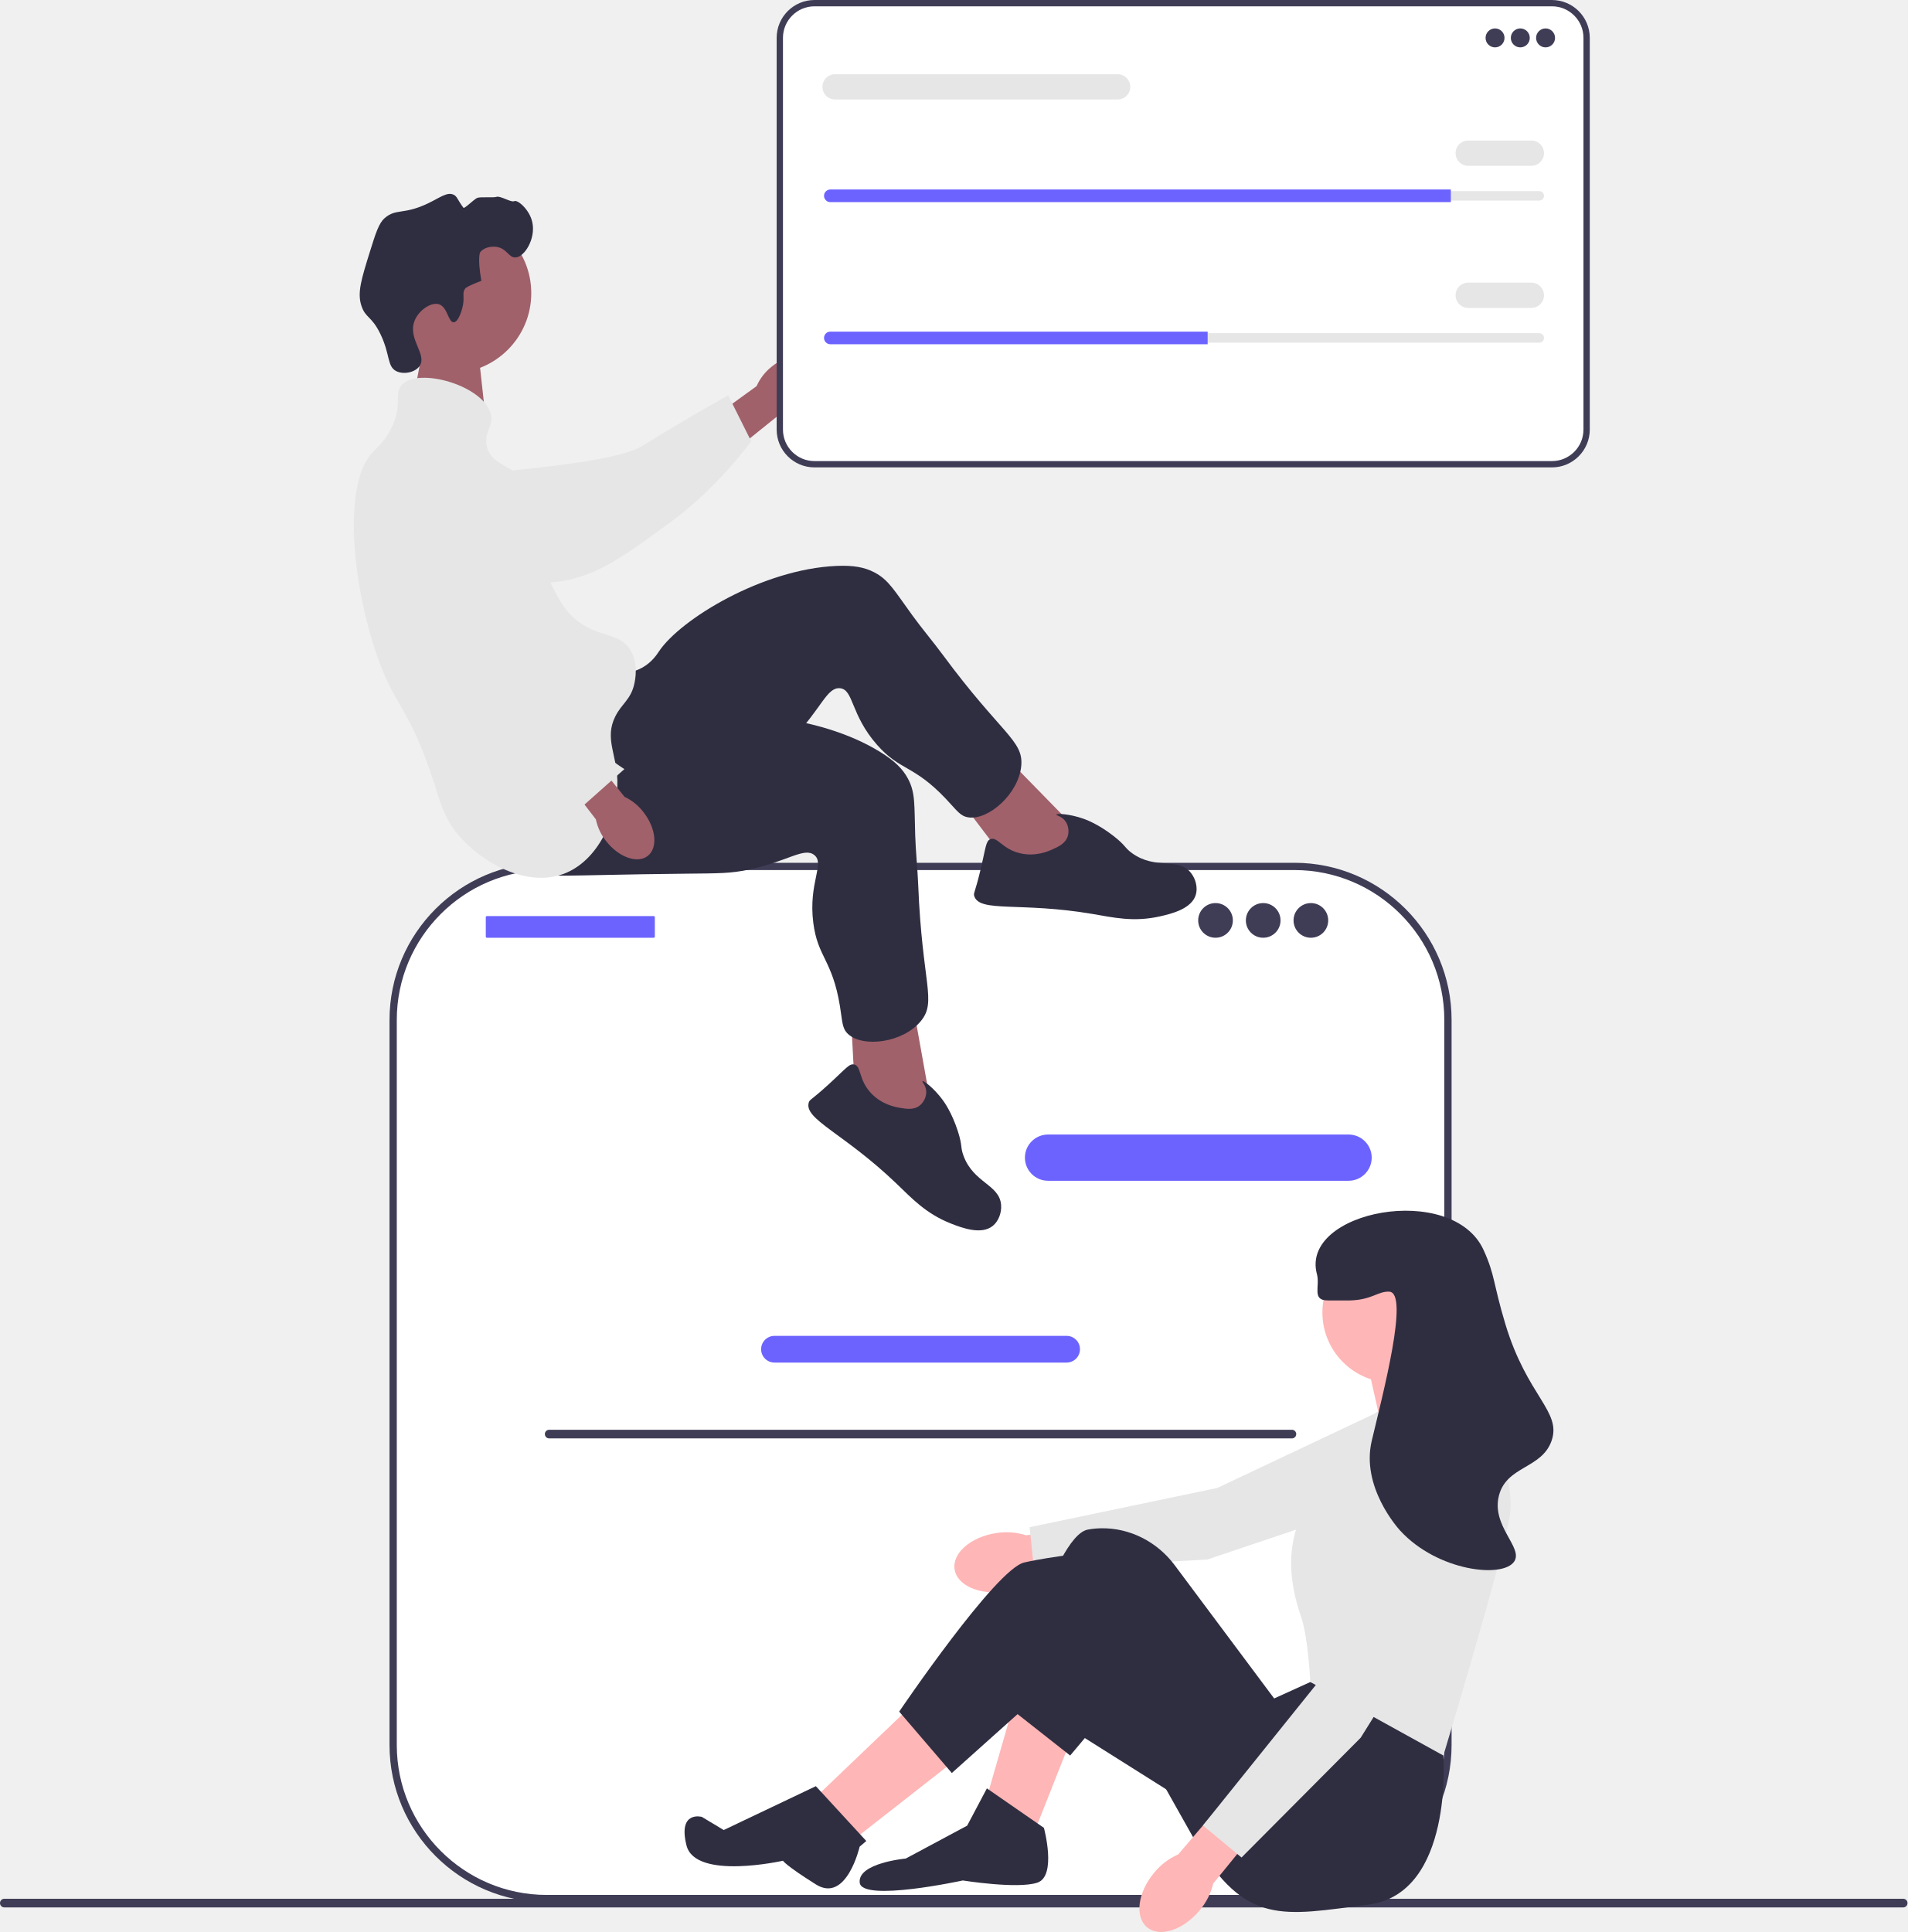
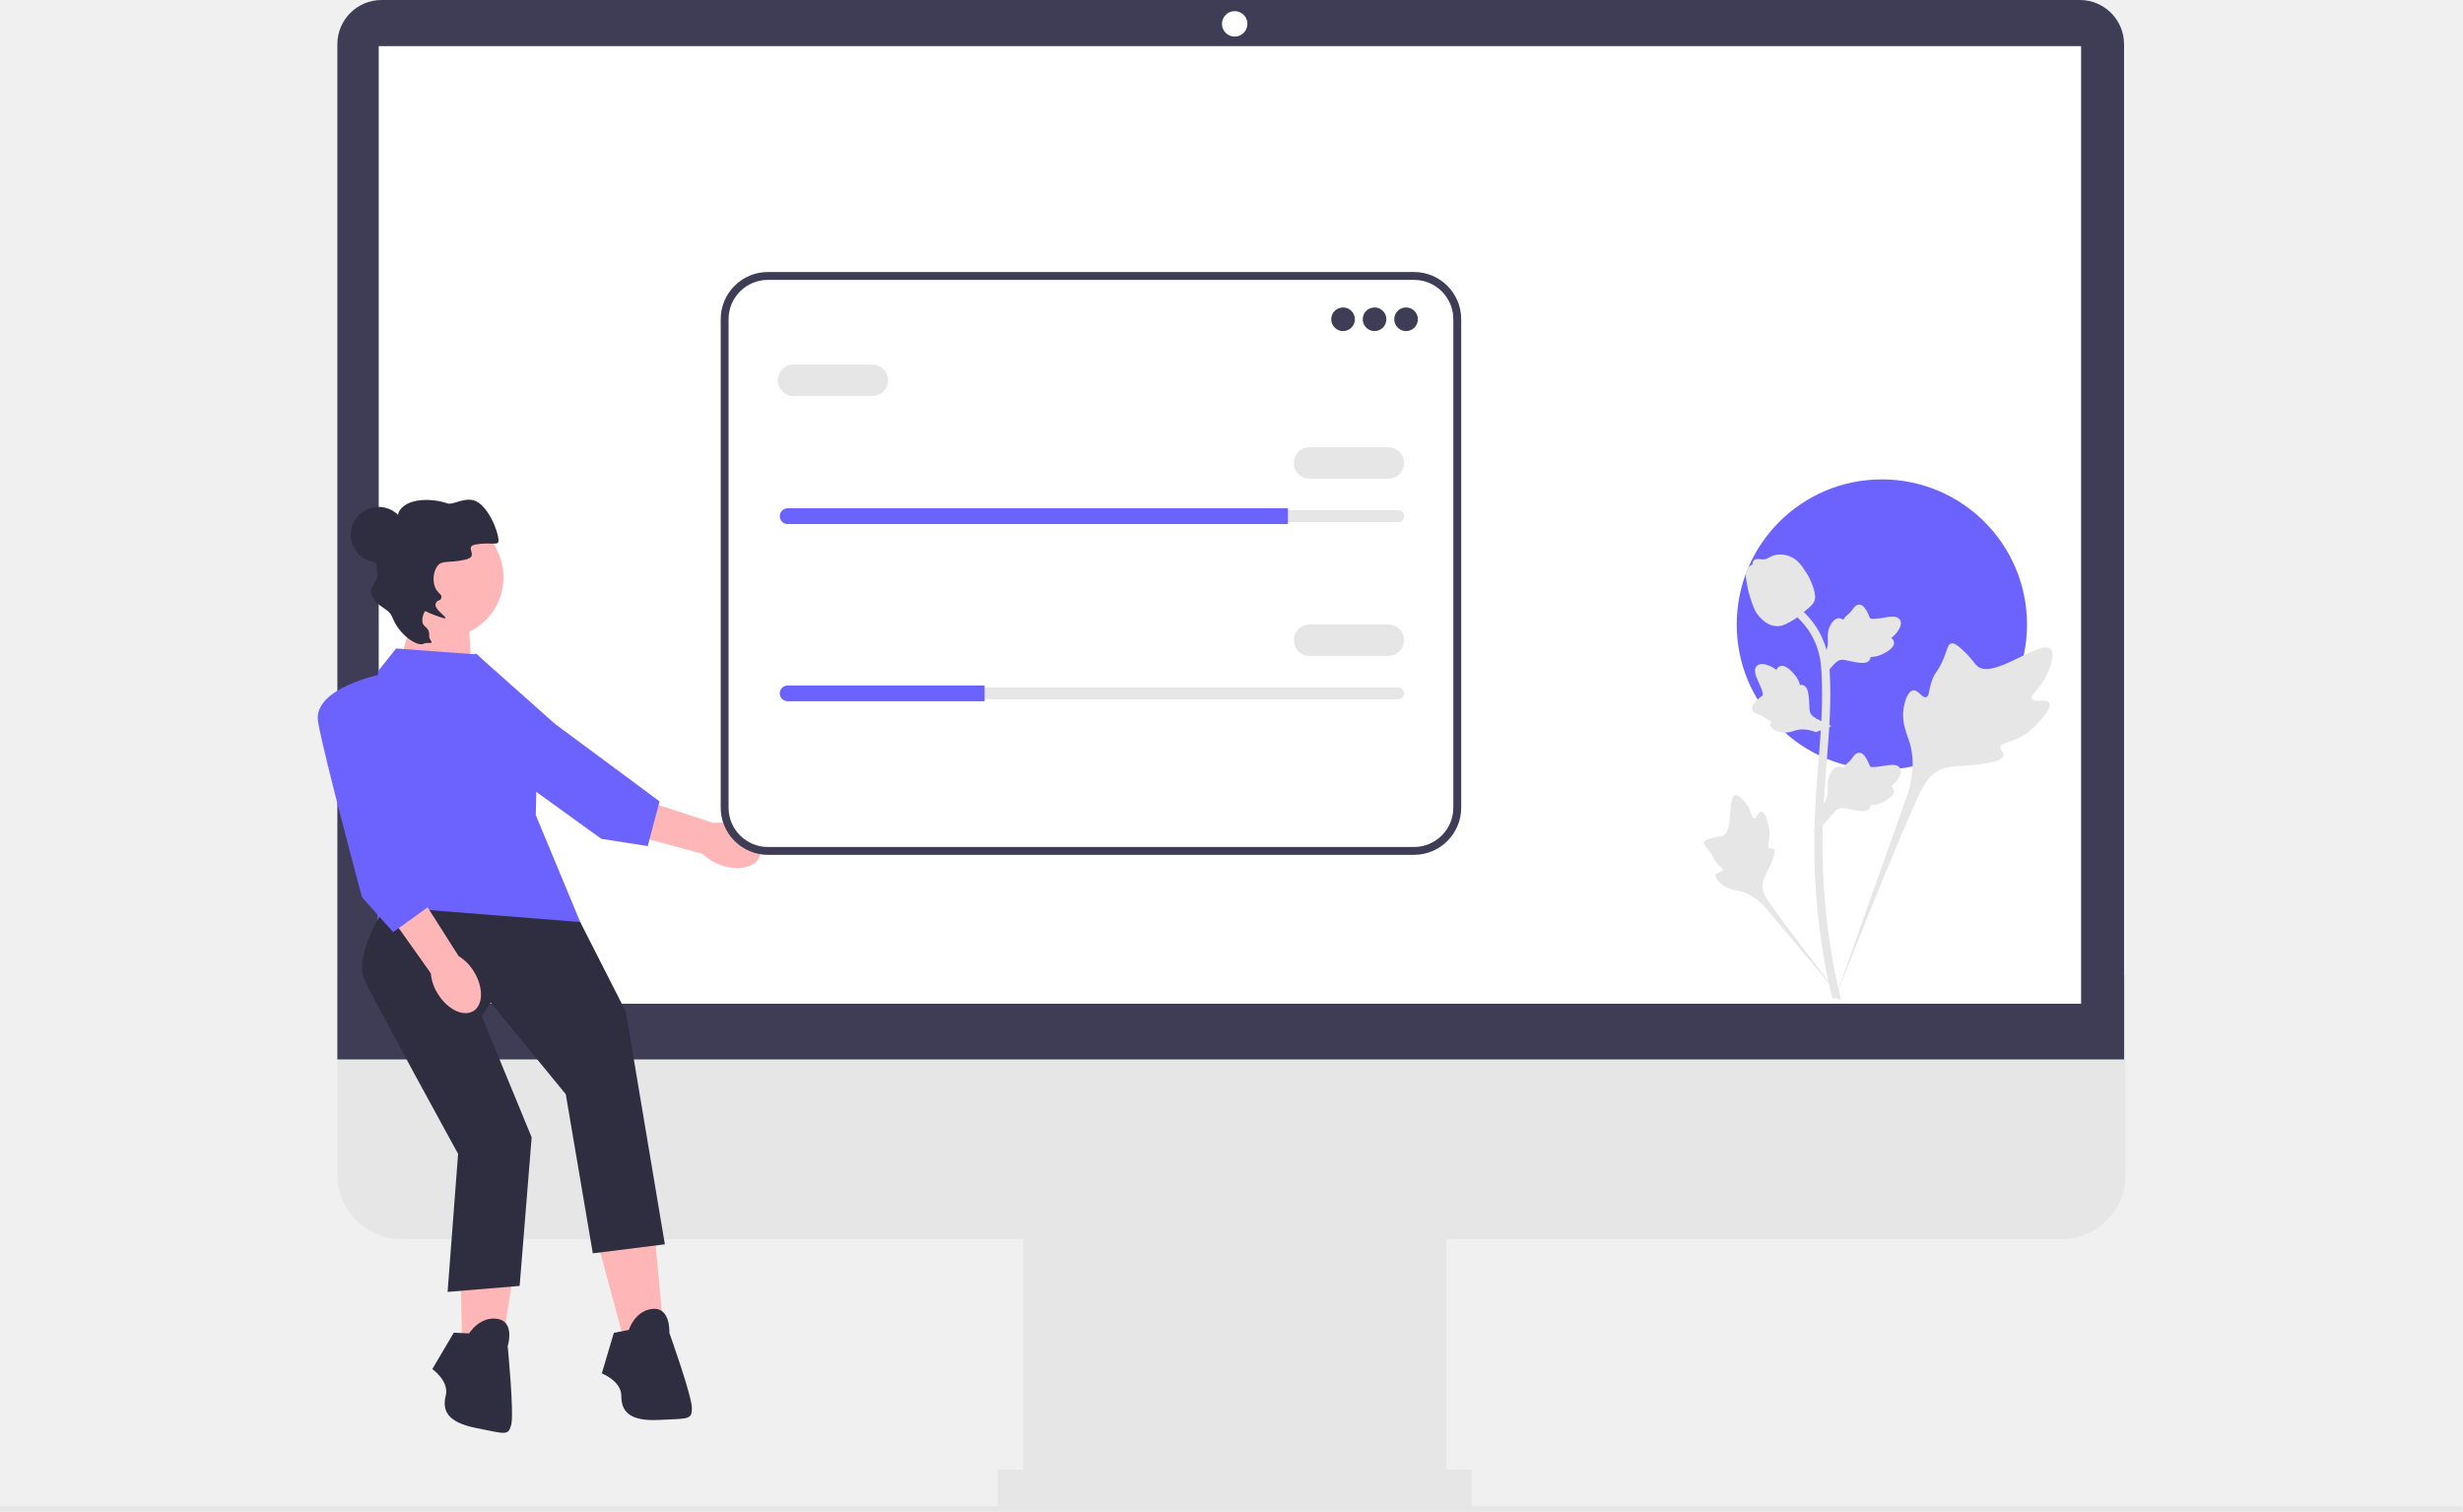
- <svg xmlns="http://www.w3.org/2000/svg" width="524.67" height="531.397" viewBox="0 0 524.67 531.397">
-   <polygon points="117.675 88.744 113.675 109.744 133.618 115.366 131.14 92.946 117.675 88.744" fill="#a0616a" />
-   <path d="M0,523.445c0,.66,.53,1.19,1.19,1.19H523.48c.66,0,1.19-.53,1.19-1.19,0-.66-.53-1.19-1.19-1.19H1.19c-.66,0-1.19,.53-1.19,1.19Z" fill="#3f3d56" />
+ <svg xmlns="http://www.w3.org/2000/svg" width="774.04" height="475.137" viewBox="0 0 774.04 475.137">
+   <path d="M647.792,389.5H126.248c-11.154,0-20.229-9.074-20.229-20.229v-62.771H668.02v62.771c0,11.154-9.074,20.229-20.229,20.229Z" fill="#e6e6e6" />
+   <rect x="321.52" y="379" width="133" height="95" fill="#e6e6e6" />
+   <rect x="313.52" y="462" width="149" height="12" fill="#e6e6e6" />
+   <path d="M667.52,333H106.02V13.882c0-7.654,6.228-13.882,13.882-13.882H653.639c7.654,0,13.882,6.228,13.882,13.882V333Z" fill="#3f3d56" />
+   <circle cx="388.02" cy="7.5" r="4" fill="#fff" />
+   <rect x="119.02" y="14.5" width="535" height="301" fill="#fff" />
+   <circle cx="591.406" cy="196.296" r="45.614" fill="#6c63ff" />
+   <path d="M774.04,474.297h0c0,.464-.376,.84-.84,.84H0v-1.68H773.2c.464,0,.84,.376,.84,.84Z" fill="#e6e6e6" />
  <g>
-     <path d="M356.038,238.309H150.369c-23.323,0-42.23,18.907-42.23,42.23v199.433c0,23.323,18.907,42.23,42.23,42.23h205.669c23.323,0,42.23-18.907,42.23-42.23v-199.433c0-23.323-18.907-42.23-42.23-42.23v0Z" fill="#fff" />
-     <path d="M356.038,523.201H150.369c-23.837,0-43.23-19.393-43.23-43.229v-199.433c0-23.837,19.393-43.23,43.23-43.23h205.669c23.837,0,43.23,19.393,43.23,43.23v199.433c0,23.837-19.393,43.229-43.23,43.229h-0ZM150.369,239.309c-22.734,0-41.23,18.496-41.23,41.23v199.433c0,22.734,18.496,41.229,41.23,41.229h205.669c22.734,0,41.23-18.495,41.23-41.229v-199.433c0-22.734-18.496-41.23-41.23-41.23H150.369v-0Z" fill="#3f3d56" />
-     <path d="M370.936,324.77h-82.668c-3.506,0-6.359-2.853-6.359-6.359s2.853-6.359,6.359-6.359h82.668c3.506,0,6.359,2.853,6.359,6.359s-2.853,6.359-6.359,6.359h0Z" fill="#6c63ff" />
-     <path d="M293.382,374.777h-80.357c-2.026,0-3.674-1.648-3.674-3.674s1.648-3.674,3.674-3.674h80.357c2.026,0,3.674,1.648,3.674,3.674s-1.648,3.674-3.674,3.674v0Z" fill="#6c63ff" />
-     <rect x="133.618" y="251.967" width="46.498" height="5.961" rx=".31" ry=".31" fill="#6c63ff" />
-     <circle cx="334.336" cy="253.159" r="4.769" fill="#3f3d56" />
-     <circle cx="347.451" cy="253.159" r="4.769" fill="#3f3d56" />
-     <circle cx="360.566" cy="253.159" r="4.769" fill="#3f3d56" />
-     <path d="M149.868,394.445c0,.66,.53,1.19,1.19,1.19h204.29c.66,0,1.19-.53,1.19-1.19,0-.66-.53-1.19-1.19-1.19H151.058c-.66,0-1.19,.53-1.19,1.19Z" fill="#3f3d56" />
-   </g>
-   <g>
-     <path id="uuid-d0b76542-8f08-4363-846d-0cc3b89caf22-125" d="M212.173,100.917c4.349-3.594,9.729-4.263,12.015-1.494,2.287,2.768,.614,7.924-3.737,11.519-1.718,1.46-3.761,2.487-5.958,2.995l-18.62,14.994-6.85-8.888,19.083-13.838c.914-2.062,2.308-3.875,4.066-5.288h-0Z" fill="#a0616a" />
-     <path d="M104.553,134.747c-.009-.663-.003-6.447,4.279-10.103,4.919-4.199,11.86-2.5,14.294-1.904,5.624,1.377,6.085,3.79,11.366,6.268,9.88,4.637-2.499,2.264,3.38,.777,2.035-.515,31.312-2.545,38.6-7.031,14.174-8.724,23.831-14.013,23.831-14.013l6.313,12.626s-9.129,12.694-21.977,22.097c-13.179,9.646-19.769,14.469-29.783,16.332-.862,.16-22.072,3.782-39.155-8.981-3.897-2.911-11.036-8.245-11.147-16.07v0Z" fill="#e6e6e6" />
-     <circle cx="124.136" cy="80.643" r="21.993" fill="#a0616a" />
+     <polygon points="130.953 189.663 125.189 209.835 148.243 211.276 146.803 187.501 130.953 189.663" fill="#ffb6b6" />
    <g>
-       <polygon points="296.375 228.398 273.725 205.213 262.034 217.409 278.908 239.639 295.646 241.553 296.375 228.398" fill="#a0616a" />
-       <path d="M167.046,184.922c1.325,.11,5.535,.953,9.558-1.26,2.746-1.511,4.155-3.757,4.63-4.472,5.901-8.863,28.552-22.684,48.881-23.535,4.604-.193,7.634,.341,10.388,1.776,3.905,2.036,5.464,4.952,10.42,11.783,2.711,3.737,5.71,7.257,8.454,10.97,16.062,21.736,22.151,23.443,21.529,30.411-.69,7.732-9.029,15.067-14.571,14.22-2.27-.347-3.149-1.925-6.181-5.12-8.891-9.368-12.57-7.637-18.9-14.812-7.391-8.377-6.423-15.323-10.279-15.591-3.576-.249-5.095,5.677-12.729,13.548-3.493,3.602-5.98,5.254-13.559,10.511-29.511,20.473-29.982,21.912-35.937,23.544-2.606,.714-21.1,5.785-27.688-2.284-10.31-12.627,14.046-50.682,25.983-49.69l0,0Z" fill="#2f2e41" />
-       <path d="M289.45,233.637c1.666-.748,3.614-1.623,4.24-3.634,.424-1.361,.18-3.039-.697-4.198-1.011-1.338-2.508-1.514-2.448-1.751,.092-.36,3.632-.22,7.517,1.154,.733,.259,4.055,1.473,8.28,4.772,3.385,2.643,2.93,3.173,5.053,4.697,6.516,4.678,12.628,.991,16.154,5.378,1.361,1.693,1.941,4.097,1.369,6.04-1.15,3.903-6.743,5.246-9.8,5.94-7.362,1.67-12.933,.307-18.752-.674-19.787-3.334-30.904-.298-32.392-4.881-.282-.868,.176-.794,1.702-7.16,1.506-6.284,1.456-8.01,2.739-8.513,1.93-.757,3.227,2.688,8.089,3.867,4.309,1.045,7.865-.552,8.944-1.036l-0-0Z" fill="#2f2e41" />
-     </g>
-     <g>
-       <polygon points="256.108 304.243 250.385 272.34 233.862 275.866 235.343 303.736 248.118 314.719 256.108 304.243" fill="#a0616a" />
-       <path d="M173.508,195.645c1.034,.835,4.044,3.897,8.617,4.325,3.121,.292,5.548-.776,6.342-1.1,9.86-4.02,36.364-2.737,53.662,7.974,3.917,2.426,6.125,4.569,7.598,7.303,2.088,3.877,1.741,7.166,2.006,15.601,.145,4.614,.65,9.211,.835,13.824,1.085,27.005,5.165,31.836,.737,37.253-4.913,6.01-15.932,7.397-20.042,3.584-1.683-1.561-1.524-3.361-2.239-7.707-2.097-12.744-6.112-13.378-7.321-22.869-1.411-11.082,3.29-16.286,.25-18.673-2.819-2.214-7.404,1.836-18.141,4.063-4.913,1.019-7.899,.989-17.122,1.084-35.915,.369-37.113,1.295-42.957-.698-2.557-.872-20.707-7.062-21.628-17.438-1.44-16.237,40.082-34.049,49.402-26.526l0-0Z" fill="#2f2e41" />
-       <path d="M247.436,304.689c1.798,.316,3.901,.687,5.549-.626,1.115-.888,1.855-2.414,1.781-3.865-.086-1.675-1.225-2.661-1.042-2.823,.279-.246,3.128,1.858,5.572,5.176,.461,.626,2.528,3.496,4.172,8.598,1.317,4.088,.643,4.27,1.543,6.723,2.765,7.53,9.893,7.911,10.347,13.521,.175,2.165-.694,4.48-2.26,5.767-3.143,2.584-8.525,.555-11.444-.588-7.029-2.752-10.874-7.009-15.138-11.087-14.5-13.87-25.404-17.6-24.062-22.228,.254-.876,.591-.558,5.429-4.969,4.775-4.354,5.703-5.81,7.046-5.506,2.023,.457,1.16,4.036,4.522,7.742,2.979,3.284,6.818,3.96,7.983,4.165h0Z" fill="#2f2e41" />
-     </g>
-     <path d="M127.135,84.847c.856-3.063-.219-4.179,.877-5.554,0-0,.441-.553,4.384-2.046h0c-1.163-6.75-.292-7.892-.292-7.892,1.004-1.316,3.015-1.634,4.384-1.461,2.896,.364,3.408,2.982,5.261,2.923,2.56-.081,5.63-5.205,4.677-9.646-.777-3.622-4.129-6.313-4.969-5.846-.833,.463-3.832-1.578-4.969-1.169-.777,.279-4.432-.092-5.261,.292-.905,.42-3.498,3.035-3.745,2.705-1.722-2.289-1.686-3.089-2.685-3.582-1.771-.874-3.696,.742-7.015,2.338-6.83,3.285-8.829,1.325-11.984,4.092-1.594,1.398-2.448,4.069-4.092,9.353-2.299,7.391-3.449,11.086-2.338,14.615,1.132,3.598,2.8,2.815,5.261,7.892,2.74,5.651,1.796,8.936,4.384,10.23,2.001,1,5.216,.364,6.43-1.461,2.079-3.125-3.294-7.352-1.461-12.276,1.125-3.023,4.595-5.315,6.723-4.677,2.406,.722,2.583,5.036,4.092,4.969,1.292-.057,2.189-3.266,2.338-3.8l-0-0Z" fill="#2f2e41" />
-     <path d="M110.474,105.892c4.5-5.046,22.832,.177,24.553,8.184,.708,3.294-1.905,4.684-1.169,8.476,1.076,5.547,7.169,5.169,11.692,10.815,6.421,8.016-.194,15.852,7.015,29.229,1.54,2.859,2.839,5.268,5.554,7.6,6.23,5.351,12.027,3.516,15.199,8.476,2.372,3.71,1.397,8.282,1.169,9.353-.936,4.392-3.473,5.462-5.261,9.061-2.975,5.988,.393,10.384,.585,17.538,.239,8.951-4.517,21.358-14.03,25.429-10.687,4.574-23.577-3.001-29.814-10.523-3.722-4.488-4.802-8.628-6.43-13.738-7.277-22.837-11.388-20.772-16.953-38.875-6.362-20.695-7.612-44.941,0-52.613,1.009-1.017,3.786-3.367,5.554-7.6,2.379-5.695,.324-8.556,2.338-10.815h0Z" fill="#e6e6e6" />
-     <g>
-       <path id="uuid-35da8825-ceb1-46f8-a8e3-884fcc945dd4-126" d="M176.973,223.359c3.489,4.433,4.03,9.827,1.208,12.047-2.822,2.22-7.937,.426-11.427-4.01-1.418-1.753-2.396-3.819-2.852-6.028l-14.547-18.971,7.517-5.733,14.911,18.503c2.04,.962,3.819,2.4,5.19,4.191h-0Z" fill="#a0616a" />
-       <path d="M123.697,125.123c.647-.145,6.311-1.319,10.763,2.127,5.115,3.959,4.867,11.1,4.78,13.605-.201,5.786-2.468,6.73-3.817,12.406-2.524,10.619,2.283,20.487,4.938,25.939,.919,1.887,3.872,7.662,9.75,13.881,11.432,12.095,21.632,18.46,21.632,18.46l-10.958,9.74s-17.455-5.32-29.282-15.979c-12.132-10.934-30.789-49.619-34.657-59.043-.333-.812,4.385,12.382,13.393-6.946,2.055-4.409,5.82-12.486,13.457-14.192h-0Z" fill="#e6e6e6" />
+       <g>
+         <path id="uuid-a6c07e27-609a-42c1-9803-308006772003-336" d="M226.73,272.011c5.471,1.868,10.869,.559,12.057-2.923s-2.284-7.817-7.757-9.685c-2.176-.776-4.506-1.02-6.796-.711l-23.28-7.621-3.343,11.001,23.305,6.345c1.623,1.645,3.617,2.877,5.814,3.594Z" fill="#ffb6b6" />
+         <path d="M149.479,205.361s-14.431,17.361-6.082,24.544c8.349,7.183,45.631,33.775,45.631,33.775l14.535,2.263,3.717-14.05-32.82-24.319-24.981-22.213Z" fill="#6c63ff" />
+       </g>
+       <polygon points="187.716 390.18 195.736 419.902 208.474 417.543 205.643 386.878 187.716 390.18" fill="#ffb6b6" />
+       <path d="M197.623,418.015l-4.718,.944-3.774,12.738s6.133,2.359,6.133,7.077,2.359,8.02,11.794,7.548,10.379,0,10.379-3.774-7.077-23.588-7.077-23.588c0,0,.472-8.02-5.189-7.548s-7.548,6.605-7.548,6.605Z" fill="#2f2e41" />
+       <polygon points="144.589 389.718 145.136 420.497 158.065 421.309 162.781 390.877 144.589 389.718" fill="#ffb6b6" />
+       <path d="M147.426,419.126l-4.805-.233-6.76,11.437s5.375,3.78,4.227,8.356,.337,8.353,9.603,10.191c9.267,1.838,10.067,2.525,10.985-1.135,.918-3.661-1.124-24.601-1.124-24.601,0,0,2.409-7.664-3.197-8.584-5.606-.92-8.928,4.57-8.928,4.57Z" fill="#2f2e41" />
+       <path d="M149.975,205.719l-25.475-1.887-5.661,7.077s-2.831,47.648-.944,52.366,.472,31.608,.472,31.608l64.222-4.482-14.214-34.203,.472-19.814-12.738-24.06-6.133-6.605Z" fill="#6c63ff" />
+       <path d="M121.197,284.976s-10.379,15.097-6.605,23.117,29.374,54.587,29.374,54.587l-3.302,43.403,22.645-1.887,3.774-46.705-15.693-38.075,2.831-4.246,23.588,28.778,8.492,50.007,22.645-2.831-12.266-73.124-14.335-28.184-61.148-4.84Z" fill="#2f2e41" />
+       <circle cx="118.979" cy="168.082" r="8.746" fill="#2f2e41" />
+       <circle cx="139.178" cy="181.459" r="19.048" fill="#ffb6b6" />
+       <path d="M133.139,202.342c-2.024,1.072-7.721-2.865-9.759-8.14-1.311-3.394-4.499-2.829-6.533-7.062-1.185-2.466,2.354-4.879,1.77-7.011-1.058-3.864,.268-7.32,.437-7.744,1.459-3.656,3.608-3.571,5.342-7.825,1.044-2.562,.374-2.862,1.252-4.172,2.532-3.782,9.879-3.926,15.06-2.137,1.793,.619,6.112-2.698,9.618-.295,4.131,2.831,6.879,10.99,6.247,12.485-.384,.908-2.523-.017-6.971,.682-4.118,.647,1.317,3.724-3.317,4.773-5.48,1.24-7.131,.108-8.65,1.842-1.605,1.833-1.902,5.542-.437,7.744,.727,1.093,1.664,1.478,1.547,2.239-.214,1.388-1.448,.634-1.852,2.106-.47,1.713,3.433,3.959,3.094,4.477-.068,.104-.361,.217-4.172-1.252-1.522-.587-2.109-1.093-2.279-.906-.276,.303-1.645,3.345-.09,4.639,2.42,2.013,.743,2.813,1.846,4.39,1.138,1.626-.866,.486-2.152,1.168Z" fill="#2f2e41" />
+       <g>
+         <path id="uuid-cdcc4a7b-c7e9-4136-bdd1-e7c84b73eb6c-337" d="M137.599,312.396c3.04,4.917,8.041,7.334,11.17,5.399,3.129-1.935,3.201-7.489,.159-12.407-1.188-1.981-2.833-3.649-4.798-4.865l-13.143-20.671-9.569,6.374,13.973,19.702c.209,2.302,.966,4.52,2.209,6.468Z" fill="#ffb6b6" />
+         <path d="M120.253,211.852s-22.173,4.246-20.286,15.097,13.798,55.069,13.798,55.069l9.79,10.979,11.794-8.492-9.907-39.628-5.189-33.024Z" fill="#6c63ff" />
+       </g>
    </g>
  </g>
  <g>
-     <path id="uuid-ba1531a6-e7ab-4297-b996-1d676f43fe3f-127" d="M273.945,421.686c-6.965,1.068-12.06,5.527-11.38,9.959,.68,4.433,6.877,7.159,13.845,6.09,2.789-.389,5.444-1.44,7.744-3.065l29.454-4.896-1.966-11.643-29.388,4.159c-2.682-.862-5.531-1.069-8.309-.604h-0Z" fill="#ffb6b6" />
-     <polygon points="400.87 385.395 389.449 409.63 332.034 428.958 284.392 431.499 283.199 420.056 334.832 409.26 387.815 384.223 400.87 385.395" fill="#e6e6e6" />
-     <polygon points="294.976 477.416 284.722 503.351 271.453 494.304 279.294 467.162 294.976 477.416" fill="#ffb6b6" />
-     <polygon points="252.152 467.765 225.01 493.701 235.866 505.161 263.612 483.447 252.152 467.765" fill="#ffb6b6" />
-     <polygon points="405.957 383.323 405.655 381.212 398.719 367.641 375.799 373.673 380.021 392.37 405.957 383.323" fill="#ffb6b6" />
-     <path d="M396.306,473.797l.705,9.059s2.914,37.987-20.609,41.003-33.777,6.032-47.649-17.492l-21.714-38.602-12.683,15.091-16.872-13.281s12.063-47.046,21.714-48.856c1.206-.226,2.413-.339,3.6-.364,7.989-.166,15.521,3.741,20.301,10.145l27.367,36.662,9.952-4.524,35.888,11.158v-0Z" fill="#2f2e41" />
-     <path d="M266.024,502.145l5.428-10.254,15.682,10.857s3.619,13.269-1.809,15.079-20.507-.603-20.507-.603c0,0-27.745,6.032-28.348,.603s12.666-6.635,12.666-6.635l16.888-9.047,0-0Z" fill="#2f2e41" />
-     <path d="M325.134,494.907l-41.919-26.413-21.412,19.175-14.476-16.888s26.539-39.205,34.38-41.015,20.507-3.016,20.507-3.016l38.602,35.586-15.682,32.571v-0Z" fill="#2f2e41" />
-     <path d="M224.406,491.288l13.873,15.079-1.829,1.565s-3.599,15.675-12.043,10.372-9.047-6.509-9.047-6.509c0,0-24.126,5.428-26.539-4.222s4.222-7.841,4.222-7.841l6.024,3.619,25.34-12.063,0,0Z" fill="#2f2e41" />
-     <circle cx="383.037" cy="361.006" r="19.301" fill="#ffb6b6" />
-     <path d="M378.513,388.45l27.745-8.444s10.857,25.333,9.047,36.793c-1.809,11.46-18.295,66.058-18.295,66.058l-36.593-20.218s-.603-12.063-2.413-17.492-7.539-22.015,5.127-35.888,15.381-20.809,15.381-20.809l-0,0Z" fill="#e6e6e6" />
-     <g>
-       <path id="uuid-375aaccb-22f9-42b6-a352-baabb12db8d2-128" d="M317.448,515.102c-4.515,5.41-5.384,12.124-1.941,14.997,3.443,2.873,9.894,.816,14.41-4.596,1.834-2.137,3.129-4.682,3.777-7.423l18.842-23.162-9.178-7.428-19.281,22.565c-2.581,1.128-4.854,2.859-6.629,5.046l0-0Z" fill="#ffb6b6" />
-       <polygon points="399.795 400.619 406.353 426.595 374.256 477.974 341.49 510.905 330.869 502.094 363.915 460.977 388.963 408 399.795 400.619" fill="#e6e6e6" />
-     </g>
-     <path d="M365.244,357.689c4.95-.012,5.231,.021,6.032,0,6.139-.162,7.745-2.577,10.857-2.413,5.554,.294-1.776,28.141-4.825,41.015-2.99,12.626,7.115,23.94,7.841,24.729,10.257,11.155,28.273,13.194,31.364,8.444,2.502-3.845-6.366-9.691-4.222-18.095,2.095-8.215,11.771-7.34,14.476-15.079,2.832-8.105-6.686-12.192-12.666-31.967-3.434-11.357-2.827-13.473-6.032-20.507-8.566-18.802-50.554-10.797-45.84,6.635,.912,3.372-1.515,7.249,3.016,7.238v-0Z" fill="#2f2e41" />
+     <path d="M643.975,220.914c-.872-1.47-4.644,.104-5.338-1.23-.691-1.33,2.814-3.355,4.816-7.983,.361-.835,2.637-6.094,.952-7.716-3.193-3.076-17.804,9.618-22.918,5.464-1.122-.912-1.906-2.731-5.302-5.686-1.351-1.175-2.168-1.706-2.959-1.509-1.122,.28-1.211,1.782-2.414,4.734-1.804,4.428-2.871,4.16-3.923,7.693-.78,2.622-.602,4.147-1.52,4.444-1.299,.42-2.496-2.361-4.142-2.112-1.68,.254-2.696,3.493-3.017,5.918-.602,4.55,1.069,7.553,1.995,10.71,1.007,3.431,1.604,8.649-.721,16.036l-23.007,64.822c5.079-13.301,19.786-49.763,25.966-63.313,1.784-3.911,3.754-7.879,7.798-9.445,3.894-1.508,9.242-.607,16.06-2.25,.796-.192,3.006-.754,3.284-2.054,.23-1.074-1.07-1.674-.87-2.68,.268-1.35,2.824-1.366,5.964-2.924,2.215-1.098,3.594-2.404,4.781-3.527,.358-.339,5.675-5.434,4.514-7.391h-0Z" fill="#e6e6e6" />
+     <path d="M553.46,255.039c-.973,.004-1.289,2.309-2.144,2.265-.852-.044-.835-2.349-2.528-4.667-.305-.418-2.23-3.052-3.513-2.694-2.431,.68-.417,11.513-3.931,12.825-.771,.288-1.891,.147-4.321,.962-.967,.324-1.463,.572-1.594,1.017-.186,.631,.525,1.108,1.627,2.551,1.653,2.163,1.213,2.61,2.644,4.145,1.062,1.14,1.862,1.492,1.742,2.028-.169,.759-1.879,.544-2.232,1.424-.36,.898,.936,2.331,2.034,3.188,2.06,1.609,4.015,1.655,5.832,2.111,1.974,.496,4.708,1.708,7.663,4.981l25.177,29.995c-5.063-6.331-18.715-24.069-23.583-31.012-1.405-2.004-2.784-4.116-2.385-6.553,.384-2.346,2.368-4.711,3.529-8.531,.136-.446,.497-1.693-.06-2.204-.461-.423-1.13,.042-1.567-.346-.585-.521,.144-1.78,.286-3.771,.1-1.404-.143-2.458-.352-3.364-.063-.273-1.03-4.353-2.325-4.348v0Z" fill="#e6e6e6" />
+     <path d="M572.875,259.397l-.586-5.234,.268-.397c1.24-1.835,1.872-3.627,1.879-5.328,.001-.27-.011-.541-.024-.816-.051-1.092-.114-2.449,.594-4.031,.397-.882,1.511-2.924,3.187-2.671,.451,.063,.792,.27,1.051,.513,.038-.061,.077-.121,.119-.187,.522-.796,.935-1.137,1.333-1.466,.306-.253,.622-.513,1.117-1.13,.217-.27,.387-.508,.529-.708,.433-.604,1-1.324,1.998-1.312,1.067,.051,1.625,.933,1.995,1.516,.661,1.041,.96,1.792,1.159,2.29,.072,.182,.154,.387,.196,.45,.344,.505,3.138,.033,4.19-.139,2.364-.394,4.41-.735,5.253,.756,.604,1.067,.155,2.477-1.374,4.304-.476,.569-.983,1.001-1.433,1.34,.373,.222,.706,.564,.842,1.099h0c.318,1.269-.772,2.54-3.24,3.783-.613,.311-1.438,.725-2.594,.925-.545,.094-1.035,.116-1.454,.129-.009,.243-.066,.505-.214,.776-.433,.796-1.336,1.175-2.695,1.084-1.496-.078-2.728-.364-3.815-.614-.949-.217-1.767-.402-2.409-.359-1.19,.096-2.108,1.049-3.184,2.285l-2.688,3.142h-0Z" fill="#e6e6e6" />
+     <path d="M575.595,228.233l-4.914,1.895-.452-.159c-2.089-.734-3.983-.89-5.63-.466-.262,.067-.52,.148-.784,.23-1.043,.326-2.34,.731-4.05,.448-.954-.16-3.212-.72-3.392-2.405-.053-.452,.061-.835,.23-1.147-.068-.021-.137-.044-.211-.067-.902-.303-1.337-.616-1.756-.918-.322-.232-.654-.471-1.376-.794-.317-.142-.589-.245-.819-.333-.694-.266-1.535-.631-1.776-1.6-.222-1.044,.49-1.808,.961-2.315,.84-.903,1.49-1.383,1.921-1.702,.158-.116,.335-.247,.385-.304,.402-.461-.764-3.043-1.197-4.018-.981-2.187-1.83-4.079-.601-5.273,.878-.855,2.356-.779,4.512,.237,.671,.317,1.217,.697,1.659,1.046,.121-.417,.366-.826,.85-1.093h0c1.146-.63,2.653,.103,4.482,2.174,.456,.514,1.066,1.207,1.553,2.275,.229,.503,.375,.972,.494,1.374,.237-.053,.506-.065,.805,.01,.88,.217,1.476,.994,1.732,2.332,.304,1.467,.34,2.731,.374,3.846,.03,.973,.059,1.811,.264,2.421,.395,1.127,1.549,1.773,3.018,2.501l3.721,1.803-0,0Z" fill="#e6e6e6" />
+     <path d="M572.875,212.813l-.586-5.234,.268-.397c1.24-1.835,1.872-3.627,1.879-5.328,.001-.27-.011-.541-.024-.816-.051-1.092-.114-2.449,.594-4.031,.397-.882,1.511-2.924,3.187-2.671,.451,.063,.792,.27,1.051,.513,.038-.061,.077-.121,.119-.187,.522-.796,.935-1.137,1.333-1.466,.306-.253,.622-.513,1.117-1.13,.217-.27,.387-.508,.529-.708,.433-.604,1-1.324,1.998-1.312,1.067,.051,1.625,.933,1.995,1.516,.661,1.041,.96,1.792,1.159,2.29,.072,.182,.154,.387,.196,.45,.344,.505,3.138,.033,4.19-.139,2.364-.394,4.41-.735,5.253,.756,.604,1.067,.155,2.477-1.374,4.304-.476,.569-.983,1.001-1.433,1.34,.373,.222,.706,.564,.842,1.099h0c.318,1.269-.772,2.54-3.24,3.783-.613,.311-1.438,.725-2.594,.925-.545,.094-1.035,.116-1.454,.129-.009,.243-.066,.505-.214,.776-.433,.796-1.336,1.175-2.695,1.084-1.496-.078-2.728-.364-3.815-.614-.949-.217-1.767-.402-2.409-.359-1.19,.096-2.108,1.049-3.184,2.285l-2.688,3.142h-0Z" fill="#e6e6e6" />
+     <path d="M578.23,314.412l-1.097-.687-.265-1.266,.265,1.266-1.279,.147c-.02-.119-.09-.392-.195-.819-.572-2.34-2.318-9.462-3.773-20.679-1.016-7.83-1.591-15.879-1.71-23.929-.119-8.062,.263-14.166,.569-19.071,.231-3.7,.512-7.223,.787-10.655,.733-9.169,1.424-17.831,.91-27.419-.114-2.141-.353-6.596-2.956-11.338-1.51-2.75-3.59-5.191-6.183-7.253l1.612-2.027c2.862,2.28,5.163,4.984,6.84,8.037,2.886,5.257,3.147,10.112,3.272,12.445,.523,9.758-.176,18.503-.916,27.76-.273,3.42-.553,6.927-.783,10.612-.303,4.86-.681,10.911-.564,18.869,.116,7.954,.685,15.905,1.687,23.636,1.438,11.075,3.158,18.091,3.723,20.396,.301,1.231,.364,1.489,.056,1.976v-0Z" fill="#e6e6e6" />
+     <path d="M558.558,196.82c-.106,0-.214-.003-.322-.01-2.204-.119-4.245-1.438-6.067-3.92-.854-1.168-1.291-2.5-2.163-5.156-.135-.409-.792-2.487-1.192-5.345-.262-1.868-.229-2.649,.142-3.339,.411-.768,1.075-1.304,1.823-1.666-.033-.248-.006-.503,.101-.763,.441-1.079,1.614-.938,2.248-.869,.321,.04,.722,.094,1.154,.071,.68-.033,1.045-.235,1.599-.538,.529-.291,1.188-.652,2.165-.852,1.926-.402,3.54,.144,4.072,.323,2.799,.933,4.179,3.109,5.776,5.628,.318,.505,1.412,2.345,2.133,4.868,.521,1.82,.447,2.628,.291,3.23-.318,1.236-1.07,1.944-2.98,3.505-1.994,1.635-2.995,2.454-3.854,2.952-2,1.155-3.256,1.88-4.925,1.88v0Z" fill="#e6e6e6" />
  </g>
  <g>
-     <path d="M426.876,128.561H224.026c-5.737,0-10.403-4.667-10.403-10.403V10.403c0-5.736,4.667-10.403,10.403-10.403h202.851c5.737,0,10.403,4.667,10.403,10.403V118.157c0,5.736-4.667,10.403-10.403,10.403Z" fill="#fff" />
-     <path d="M426.876,128.561H224.026c-5.737,0-10.403-4.667-10.403-10.403V10.403c0-5.736,4.667-10.403,10.403-10.403h202.851c5.737,0,10.403,4.667,10.403,10.403V118.157c0,5.736-4.667,10.403-10.403,10.403ZM224.026,1.737c-4.778,0-8.666,3.888-8.666,8.666V118.157c0,4.778,3.888,8.666,8.666,8.666h202.851c4.778,0,8.666-3.888,8.666-8.666V10.403c0-4.778-3.888-8.666-8.666-8.666H224.026Z" fill="#3f3d56" />
-     <circle cx="411.22" cy="10.424" r="2.606" fill="#3f3d56" />
-     <circle cx="418.169" cy="10.424" r="2.606" fill="#3f3d56" />
-     <circle cx="425.119" cy="10.424" r="2.606" fill="#3f3d56" />
-     <path d="M228.389,52.554c-.719,0-1.303,.584-1.303,1.303,0,.35,.135,.674,.381,.914,.248,.254,.572,.389,.922,.389h194.992c.719,0,1.303-.584,1.303-1.303,0-.35-.135-.674-.381-.914-.248-.254-.572-.389-.922-.389H228.389Z" fill="#e6e6e6" />
-     <path d="M399.059,52.119v3.475H228.389c-.478,0-.912-.191-1.225-.513-.321-.313-.513-.747-.513-1.225,0-.956,.782-1.737,1.737-1.737h170.67Z" fill="#6c63ff" />
-     <path d="M421.21,45.604h-17.373c-1.916,0-3.475-1.558-3.475-3.475s1.559-3.475,3.475-3.475h17.373c1.916,0,3.475,1.558,3.475,3.475s-1.559,3.475-3.475,3.475Z" fill="#e6e6e6" />
-     <path d="M307.416,27.363h-77.724c-1.916,0-3.475-1.558-3.475-3.475s1.559-3.475,3.475-3.475h77.724c1.916,0,3.475,1.558,3.475,3.475s-1.559,3.475-3.475,3.475Z" fill="#e6e6e6" />
-     <path d="M228.389,91.643c-.719,0-1.303,.584-1.303,1.303,0,.35,.135,.674,.381,.914,.248,.254,.572,.389,.922,.389h194.992c.719,0,1.303-.584,1.303-1.303,0-.35-.135-.674-.381-.914-.248-.254-.572-.389-.922-.389H228.389Z" fill="#e6e6e6" />
-     <path d="M332.173,91.209v3.475h-103.783c-.478,0-.912-.191-1.225-.513-.321-.313-.513-.747-.513-1.225,0-.956,.782-1.737,1.737-1.737h103.783Z" fill="#6c63ff" />
-     <path d="M421.21,84.694h-17.373c-1.916,0-3.475-1.558-3.475-3.475s1.559-3.475,3.475-3.475h17.373c1.916,0,3.475,1.558,3.475,3.475s-1.559,3.475-3.475,3.475Z" fill="#e6e6e6" />
+     <path d="M444.384,268.703H241.318c-8.175,0-14.825-6.651-14.825-14.825V100.325c0-8.174,6.65-14.825,14.825-14.825h203.066c8.175,0,14.825,6.651,14.825,14.825V253.877c0,8.174-6.65,14.825-14.825,14.825Z" fill="#fff" />
+     <path d="M444.384,268.703H241.318c-8.175,0-14.825-6.651-14.825-14.825V100.325c0-8.174,6.65-14.825,14.825-14.825h203.066c8.175,0,14.825,6.651,14.825,14.825V253.877c0,8.174-6.65,14.825-14.825,14.825ZM241.318,87.976c-6.809,0-12.35,5.54-12.35,12.35V253.877c0,6.809,5.54,12.35,12.35,12.35h203.066c6.809,0,12.35-5.54,12.35-12.35V100.325c0-6.809-5.54-12.35-12.35-12.35H241.318Z" fill="#3f3d56" />
+     <circle cx="422.074" cy="100.354" r="3.714" fill="#3f3d56" />
+     <circle cx="431.976" cy="100.354" r="3.714" fill="#3f3d56" />
+     <circle cx="441.879" cy="100.354" r="3.714" fill="#3f3d56" />
+     <path d="M247.536,160.39c-1.024,0-1.857,.833-1.857,1.857,0,.499,.193,.961,.543,1.302,.353,.361,.815,.555,1.314,.555h191.868c1.024,0,1.857-.833,1.857-1.857,0-.499-.193-.961-.543-1.302-.353-.361-.815-.555-1.314-.555H247.536Z" fill="#e6e6e6" />
+     <path d="M404.744,159.771v4.951H247.536c-.681,0-1.3-.272-1.745-.73-.458-.446-.73-1.065-.73-1.745,0-1.362,1.114-2.476,2.476-2.476h157.208Z" fill="#6c63ff" />
+     <path d="M436.309,150.487h-24.757c-2.73,0-4.951-2.221-4.951-4.951s2.221-4.951,4.951-4.951h24.757c2.73,0,4.951,2.221,4.951,4.951s-2.221,4.951-4.951,4.951Z" fill="#e6e6e6" />
+     <path d="M274.15,124.492h-24.757c-2.73,0-4.951-2.221-4.951-4.951s2.221-4.951,4.951-4.951h24.757c2.73,0,4.951,2.221,4.951,4.951s-2.221,4.951-4.951,4.951Z" fill="#e6e6e6" />
+     <path d="M247.536,216.094c-1.024,0-1.857,.833-1.857,1.857,0,.499,.193,.961,.543,1.302,.353,.361,.815,.555,1.314,.555h191.868c1.024,0,1.857-.833,1.857-1.857,0-.499-.193-.961-.543-1.302-.353-.361-.815-.555-1.314-.555H247.536Z" fill="#e6e6e6" />
+     <path d="M309.429,215.475v4.951h-61.893c-.681,0-1.3-.272-1.745-.73-.458-.446-.73-1.065-.73-1.745,0-1.362,1.114-2.476,2.476-2.476h61.893Z" fill="#6c63ff" />
+     <path d="M436.309,206.191h-24.757c-2.73,0-4.951-2.221-4.951-4.951s2.221-4.951,4.951-4.951h24.757c2.73,0,4.951,2.221,4.951,4.951s-2.221,4.951-4.951,4.951Z" fill="#e6e6e6" />
  </g>
</svg>
